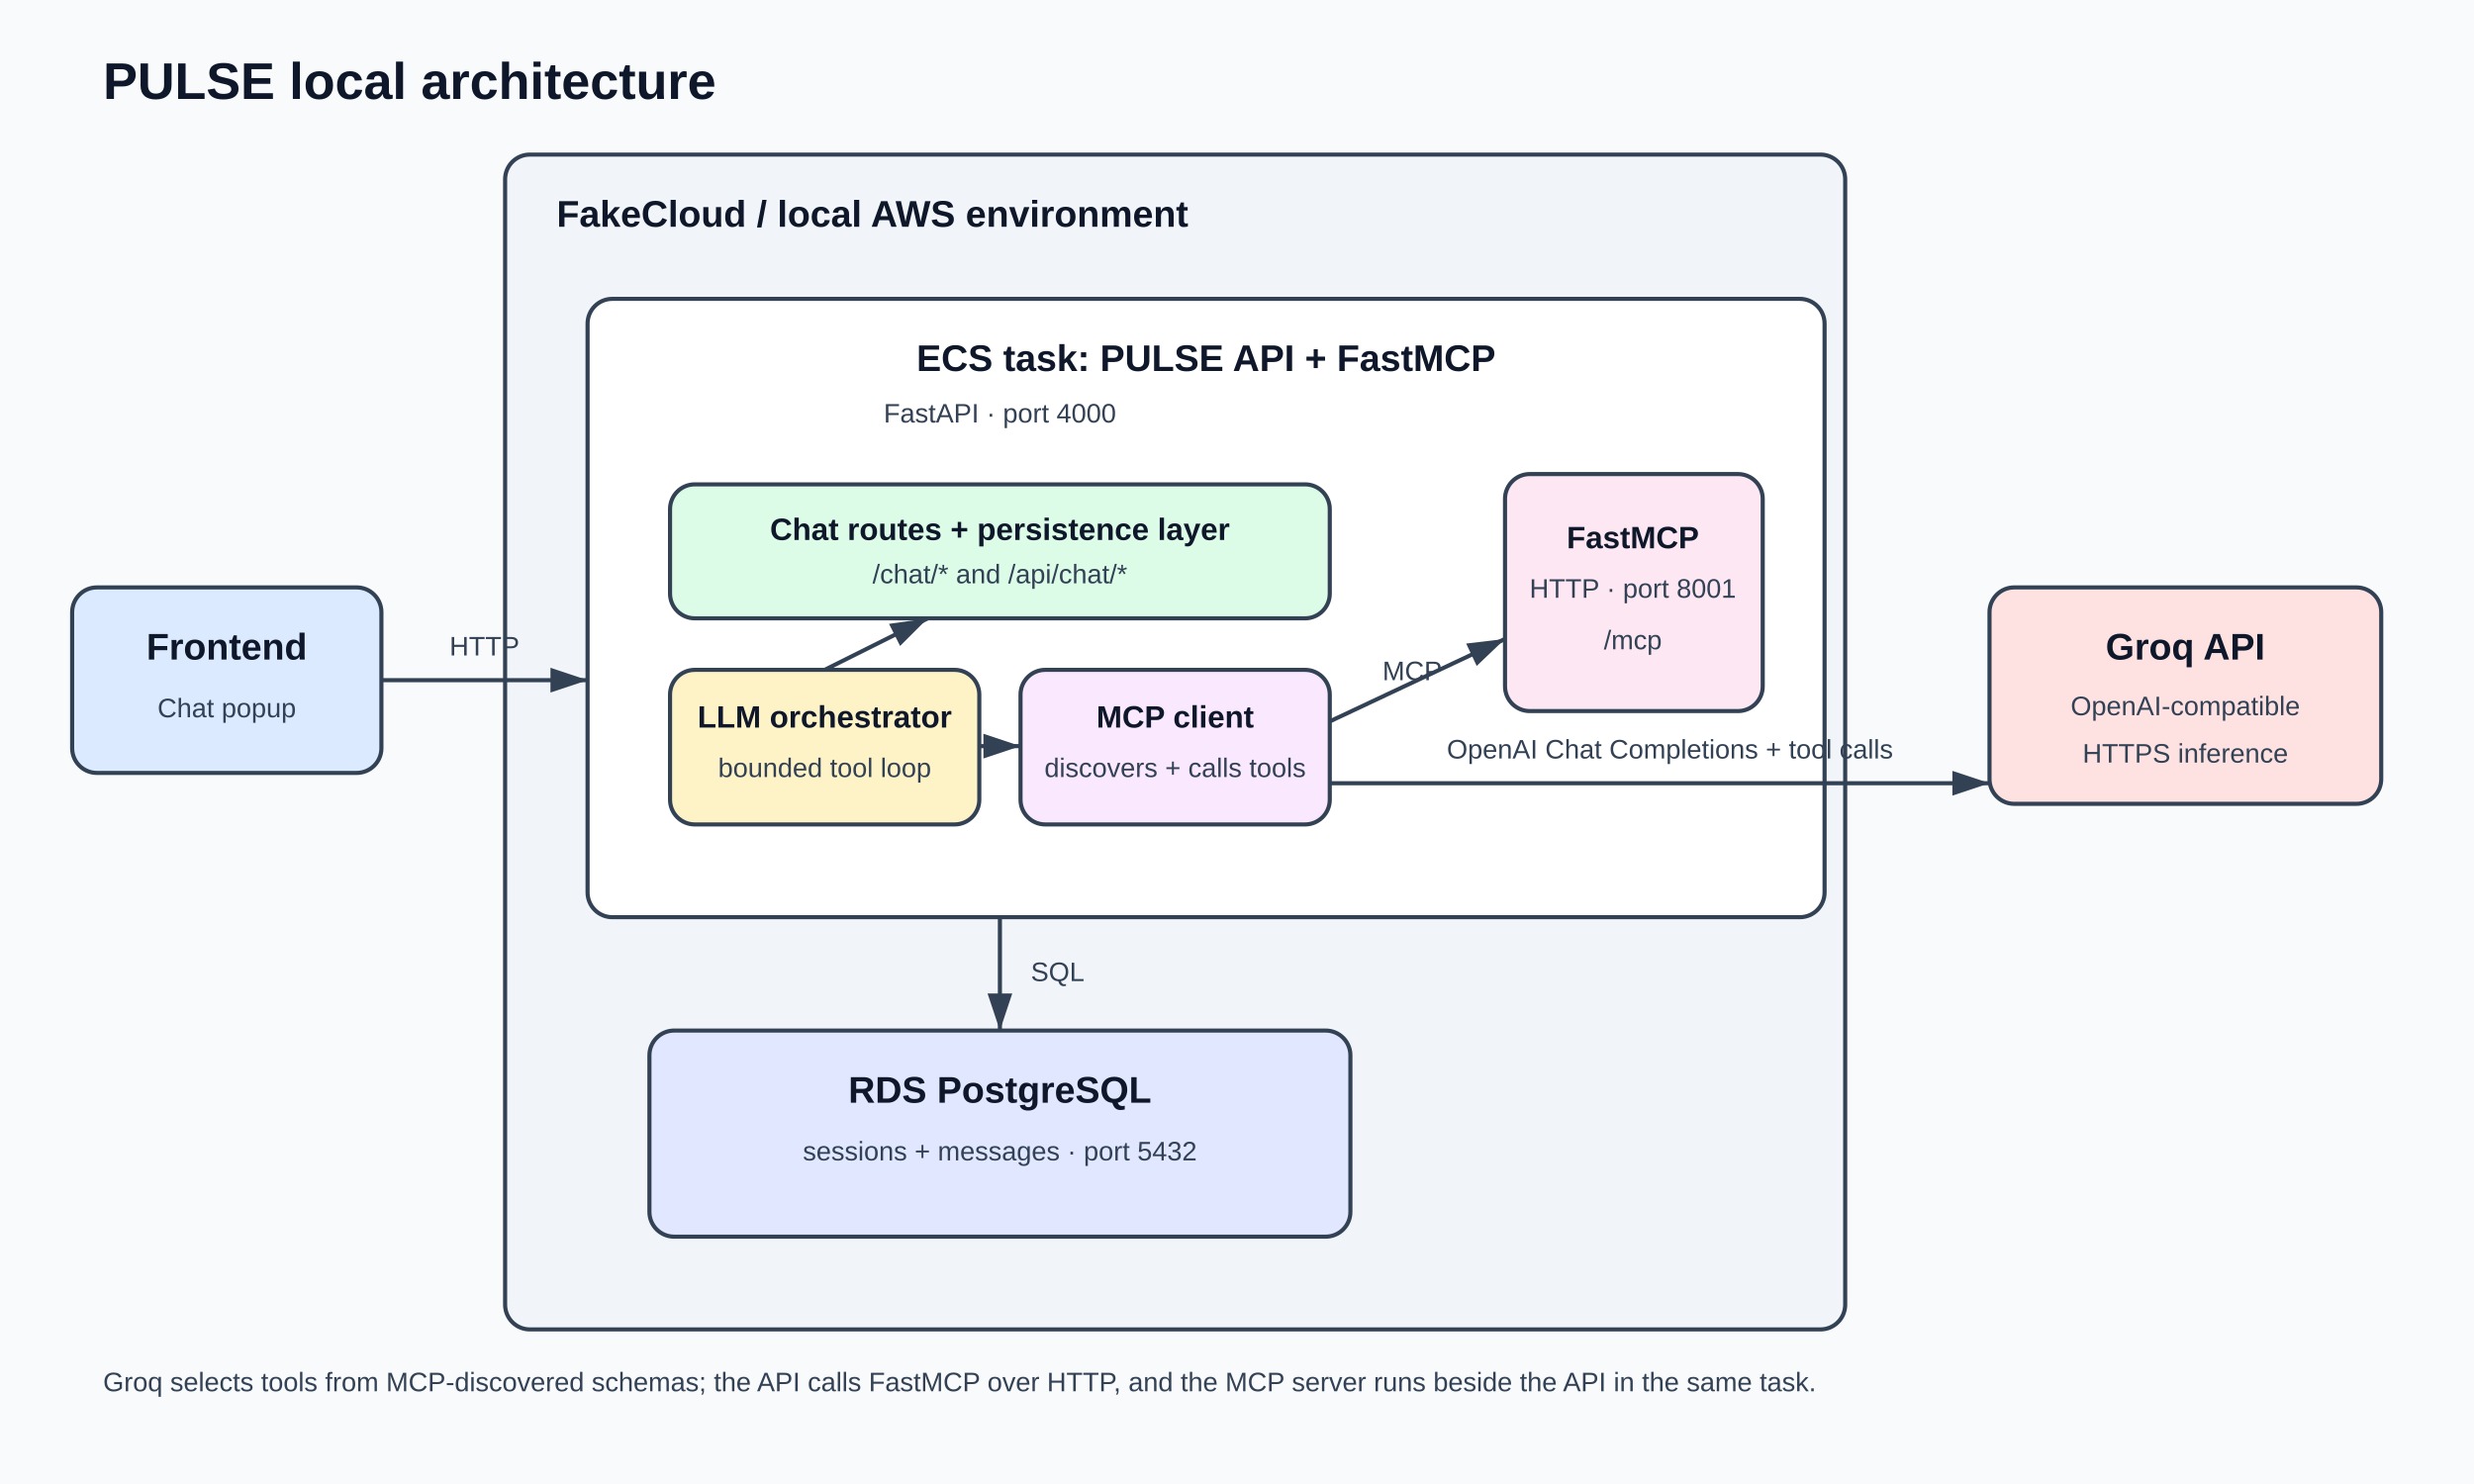
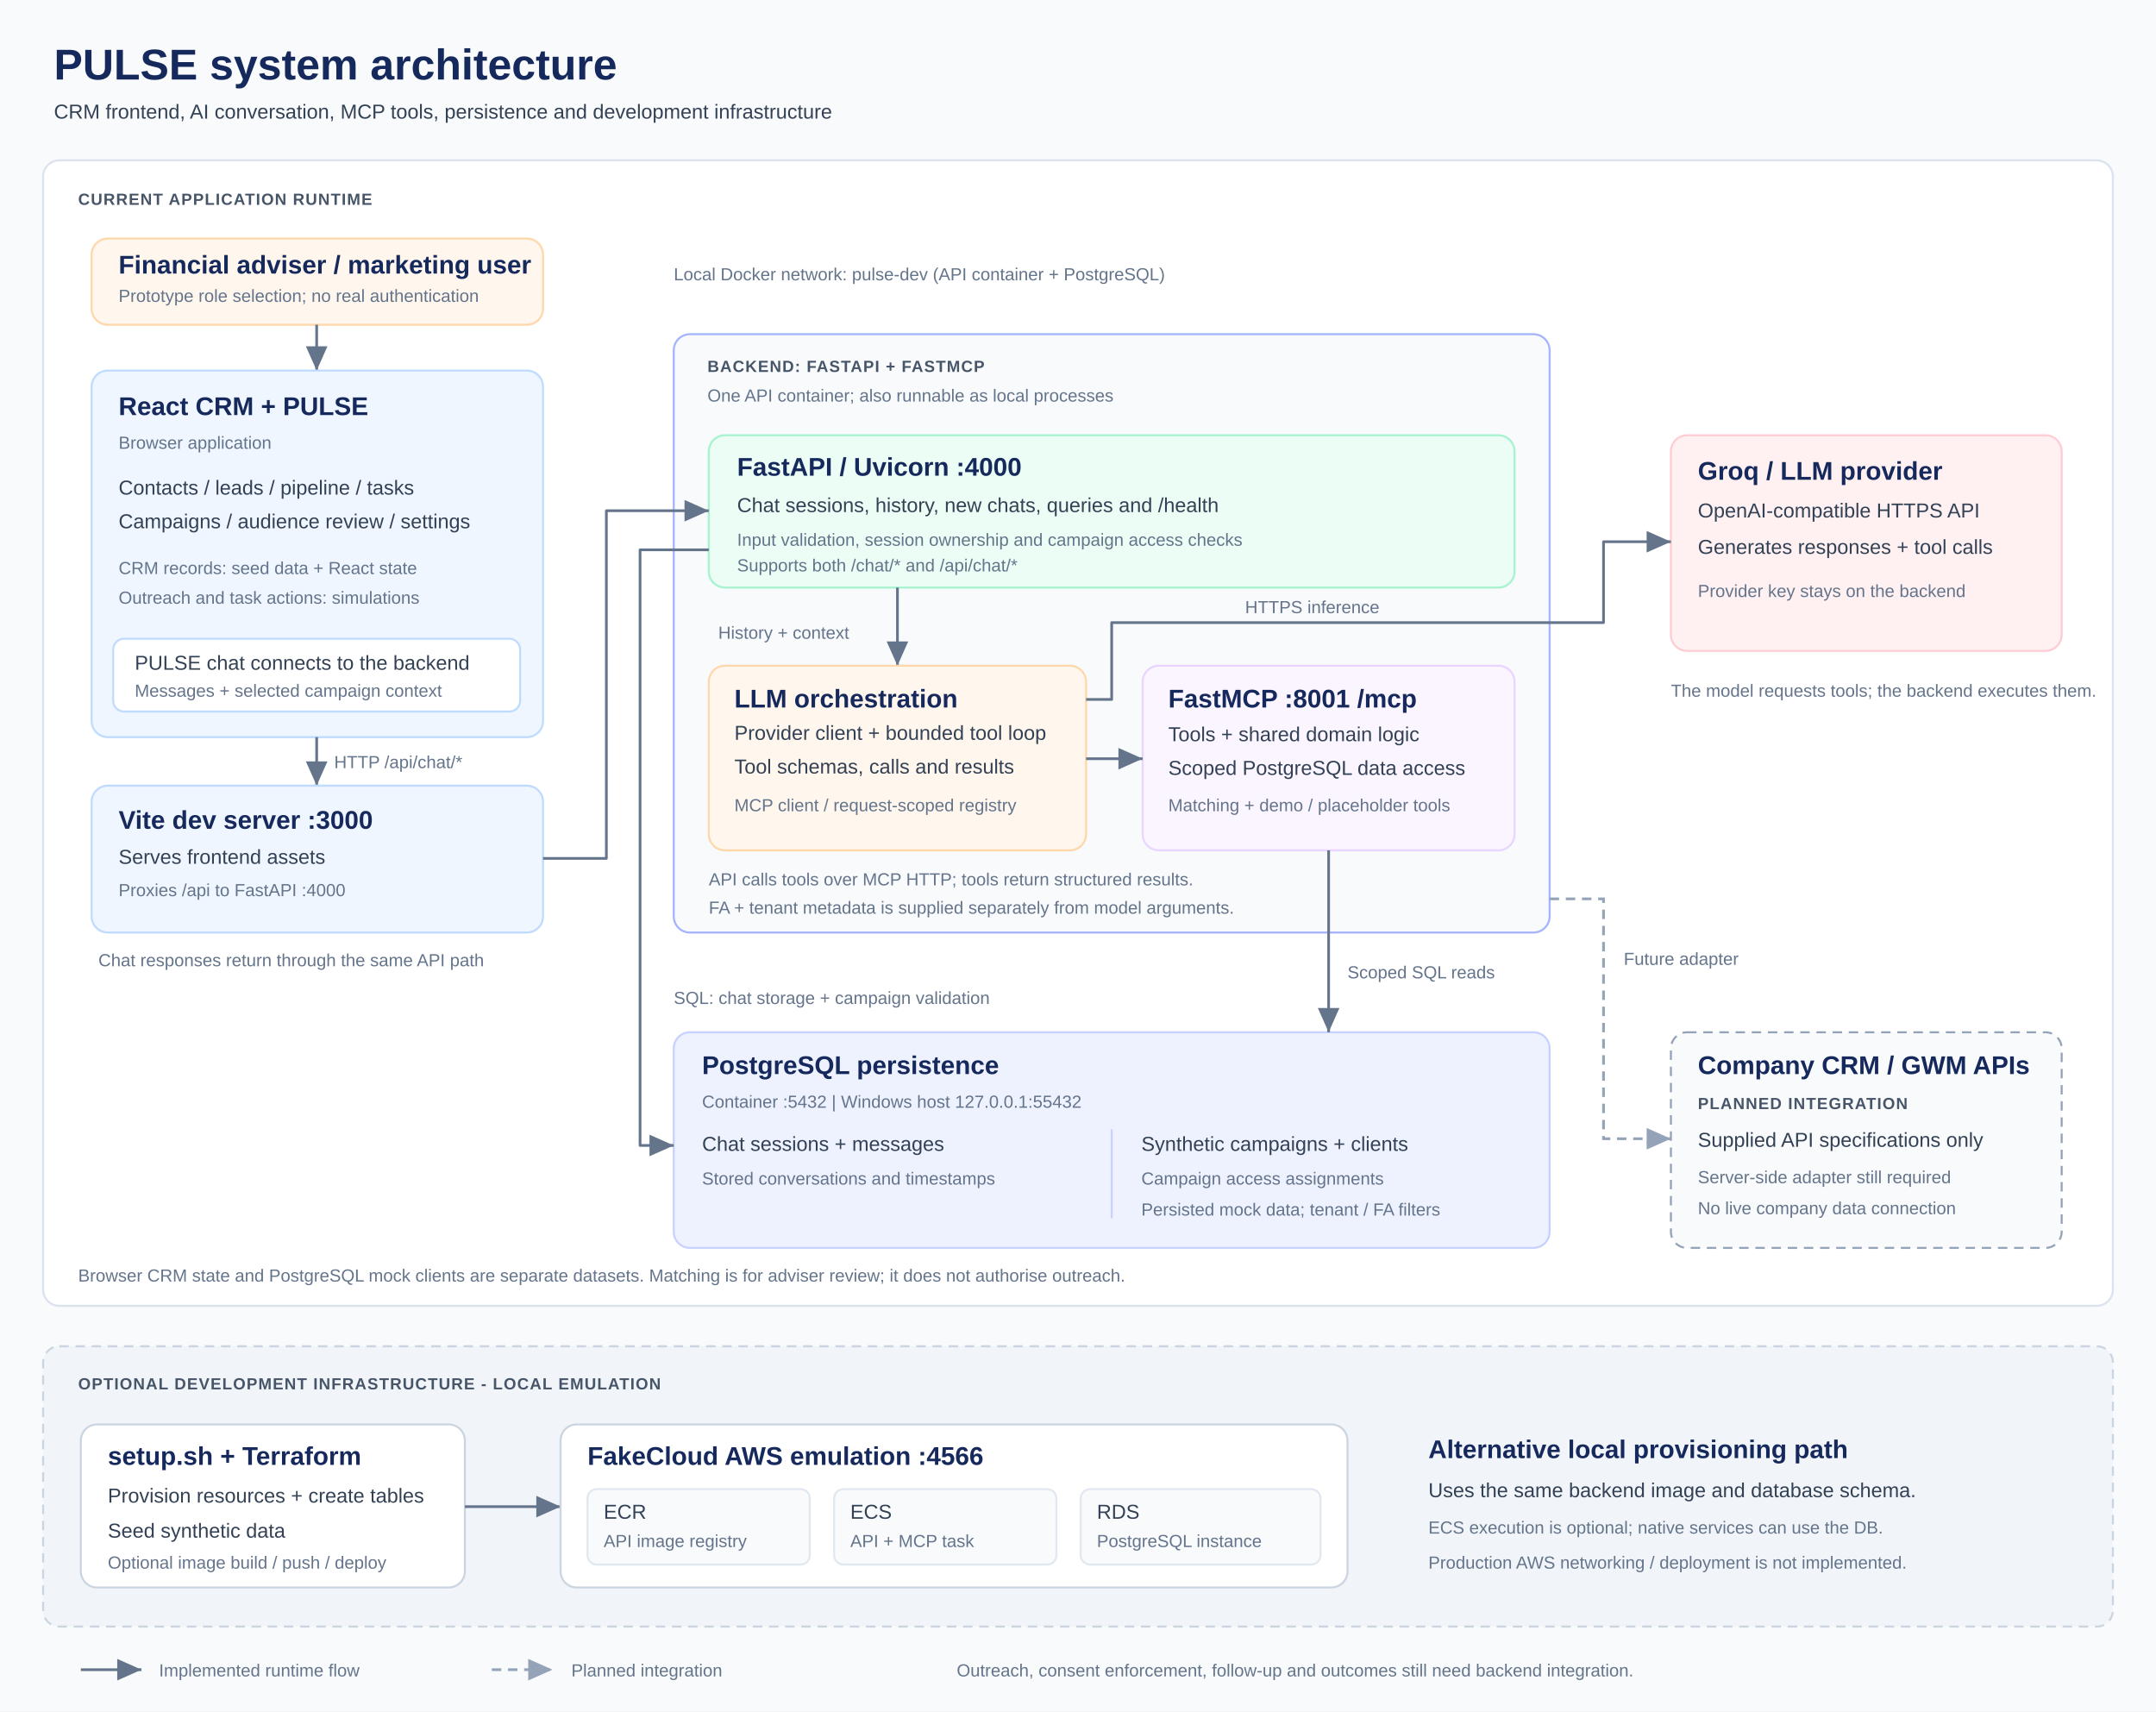
- <svg xmlns="http://www.w3.org/2000/svg" width="1200" height="720" viewBox="0 0 1200 720">
+ <svg xmlns="http://www.w3.org/2000/svg" width="1600" height="1270" viewBox="0 0 1600 1270" role="img" aria-labelledby="diagram-title diagram-description">
  <defs>
-     <marker id="arrow" markerWidth="10" markerHeight="10" refX="9" refY="3" orient="auto" markerUnits="strokeWidth">
-       <path d="M0,0 L0,6 L9,3 z" fill="#334155" />
+     <marker id="arrow" markerWidth="10" markerHeight="10" refX="9" refY="4" orient="auto">
+       <path d="M0,0 L0,8 L9,4 z" fill="#64748b" />
+     </marker>
+     <marker id="planned-arrow" markerWidth="10" markerHeight="10" refX="9" refY="4" orient="auto">
+       <path d="M0,0 L0,8 L9,4 z" fill="#94a3b8" />
    </marker>
    <style>
-       .title { font: 700 25px Arial, sans-serif; fill: #0f172a; }
-       .heading { font: 700 18px Arial, sans-serif; fill: #0f172a; }
-       .label { font: 600 15px Arial, sans-serif; fill: #0f172a; }
-       .small { font: 13px Arial, sans-serif; fill: #334155; }
-       .box { stroke: #334155; stroke-width: 2; rx: 12; }
-       .arrow { stroke: #334155; stroke-width: 2; fill: none; marker-end: url(#arrow); }
+       text { font-family: Arial, Helvetica, sans-serif; }
+       .title { font-size: 32px; font-weight: 700; fill: #16295c; }
+       .section { font-size: 18px; font-weight: 700; fill: #16295c; }
+       .heading { font-size: 19px; font-weight: 700; fill: #16295c; }
+       .label { font-size: 15px; fill: #334155; }
+       .small { font-size: 13px; fill: #64748b; }
+       .badge { font-size: 12px; font-weight: 700; fill: #475569; letter-spacing: 0.7px; }
+       .arrow { fill: none; stroke: #64748b; stroke-width: 2; stroke-linejoin: round; marker-end: url(#arrow); }
+       .planned { fill: none; stroke: #94a3b8; stroke-width: 2; stroke-dasharray: 7 5; marker-end: url(#planned-arrow); }
    </style>
  </defs>
-   <rect width="1200" height="720" fill="#f8fafc" />
-   <text x="50" y="48" class="title">PULSE local architecture</text>
-   <rect x="35" y="285" width="150" height="90" class="box" fill="#dbeafe" />
-   <text x="110" y="320" text-anchor="middle" class="heading">Frontend</text>
-   <text x="110" y="348" text-anchor="middle" class="small">Chat popup</text>
-   <rect x="245" y="75" width="650" height="570" class="box" fill="#f1f5f9" />
-   <text x="270" y="110" class="heading">FakeCloud / local AWS environment</text>
-   <rect x="285" y="145" width="600" height="300" class="box" fill="#ffffff" />
-   <text x="585" y="180" text-anchor="middle" class="heading">ECS task: PULSE API + FastMCP</text>
-   <text x="485" y="205" text-anchor="middle" class="small">FastAPI · port 4000</text>
-   <rect x="325" y="235" width="320" height="65" class="box" fill="#dcfce7" />
-   <text x="485" y="262" text-anchor="middle" class="label">Chat routes + persistence layer</text>
-   <text x="485" y="283" text-anchor="middle" class="small">/chat/* and /api/chat/*</text>
-   <rect x="325" y="325" width="150" height="75" class="box" fill="#fef3c7" />
-   <text x="400" y="353" text-anchor="middle" class="label">LLM orchestrator</text>
-   <text x="400" y="377" text-anchor="middle" class="small">bounded tool loop</text>
-   <rect x="495" y="325" width="150" height="75" class="box" fill="#fae8ff" />
-   <text x="570" y="353" text-anchor="middle" class="label">MCP client</text>
-   <text x="570" y="377" text-anchor="middle" class="small">discovers + calls tools</text>
-   <rect x="315" y="500" width="340" height="100" class="box" fill="#e0e7ff" />
-   <text x="485" y="535" text-anchor="middle" class="heading">RDS PostgreSQL</text>
-   <text x="485" y="563" text-anchor="middle" class="small">sessions + messages · port 5432</text>
-   <rect x="730" y="230" width="125" height="115" class="box" fill="#fce7f3" />
-   <text x="792" y="266" text-anchor="middle" class="label">FastMCP</text>
-   <text x="792" y="290" text-anchor="middle" class="small">HTTP · port 8001</text>
-   <text x="792" y="315" text-anchor="middle" class="small">/mcp</text>
-   <rect x="965" y="285" width="190" height="105" class="box" fill="#fee2e2" />
-   <text x="1060" y="320" text-anchor="middle" class="heading">Groq API</text>
-   <text x="1060" y="347" text-anchor="middle" class="small">OpenAI-compatible</text>
-   <text x="1060" y="370" text-anchor="middle" class="small">HTTPS inference</text>
-   <path d="M185 330 L285 330" class="arrow" />
-   <text x="235" y="318" text-anchor="middle" class="small">HTTP</text>
-   <path d="M400 325 L450 300" class="arrow" />
-   <path d="M475 362 L495 362" class="arrow" />
-   <path d="M485 445 L485 500" class="arrow" />
-   <text x="500" y="476" class="small">SQL</text>
-   <path d="M645 350 L730 310" class="arrow" />
-   <text x="685" y="330" text-anchor="middle" class="small">MCP</text>
-   <path d="M645 380 L965 380" class="arrow" />
-   <text x="810" y="368" text-anchor="middle" class="small">OpenAI Chat Completions + tool calls</text>
-   <text x="50" y="675" class="small">Groq selects tools from MCP-discovered schemas; the API calls FastMCP over HTTP, and the MCP server runs beside the API in the same task.</text>
+   <rect width="1600" height="1270" fill="#f8fafc" />
+   <text x="40" y="59" class="title">PULSE system architecture</text>
+   <text x="40" y="88" class="label">CRM frontend, AI conversation, MCP tools, persistence and development infrastructure</text>
+   <rect x="32" y="119" width="1536" height="850" rx="12" fill="#fff" stroke="#dbe3ee" stroke-width="1.5" />
+   <text x="58" y="152" class="badge">CURRENT APPLICATION RUNTIME</text>
+   <text x="500" y="208" class="small">Local Docker network: pulse-dev (API container + PostgreSQL)</text>
+   <rect x="68" y="177" width="335" height="64" rx="12" fill="#fff7ed" stroke="#fed7aa" stroke-width="1.5" />
+   <text x="88" y="203" class="heading">Financial adviser / marketing user</text>
+   <text x="88" y="224" class="small">Prototype role selection; no real authentication</text>
+   <path d="M235 241 L235 275" class="arrow" />
+   <rect x="68" y="275" width="335" height="272" rx="12" fill="#eff6ff" stroke="#bfdbfe" stroke-width="1.5" />
+   <text x="88" y="308" class="heading">React CRM + PULSE</text>
+   <text x="88" y="333" class="small">Browser application</text>
+   <text x="88" y="367" class="label">Contacts / leads / pipeline / tasks</text>
+   <text x="88" y="392" class="label">Campaigns / audience review / settings</text>
+   <text x="88" y="426" class="small">CRM records: seed data + React state</text>
+   <text x="88" y="448" class="small">Outreach and task actions: simulations</text>
+   <rect x="84" y="474" width="302" height="54" rx="8" fill="#fff" stroke="#bfdbfe" stroke-width="1.5" />
+   <text x="100" y="497" class="label">PULSE chat connects to the backend</text>
+   <text x="100" y="517" class="small">Messages + selected campaign context</text>
+   <path d="M235 547 L235 583" class="arrow" />
+   <text x="248" y="570" class="small">HTTP /api/chat/*</text>
+   <rect x="68" y="583" width="335" height="109" rx="12" fill="#eff6ff" stroke="#bfdbfe" stroke-width="1.5" />
+   <text x="88" y="615" class="heading">Vite dev server :3000</text>
+   <text x="88" y="641" class="label">Serves frontend assets</text>
+   <text x="88" y="665" class="small">Proxies /api to FastAPI :4000</text>
+   <rect x="500" y="248" width="650" height="444" rx="12" fill="#f8fafc" stroke="#a5b4fc" stroke-width="1.5" />
+   <text x="525" y="276" class="badge">BACKEND: FASTAPI + FASTMCP</text>
+   <text x="525" y="298" class="small">One API container; also runnable as local processes</text>
+   <rect x="526" y="323" width="598" height="113" rx="12" fill="#ecfdf5" stroke="#a7f3d0" stroke-width="1.5" />
+   <text x="547" y="353" class="heading">FastAPI / Uvicorn :4000</text>
+   <text x="547" y="380" class="label">Chat sessions, history, new chats, queries and /health</text>
+   <text x="547" y="405" class="small">Input validation, session ownership and campaign access checks</text>
+   <text x="547" y="424" class="small">Supports both /chat/* and /api/chat/*</text>
+   <path d="M403 637 L450 637 L450 379 L526 379" class="arrow" />
+   <text x="73" y="717" class="small">Chat responses return through the same API path</text>
+   <path d="M666 436 L666 494" class="arrow" />
+   <text x="533" y="474" class="small">History + context</text>
+   <rect x="526" y="494" width="280" height="137" rx="12" fill="#fff7ed" stroke="#fed7aa" stroke-width="1.5" />
+   <text x="545" y="525" class="heading">LLM orchestration</text>
+   <text x="545" y="549" class="label">Provider client + bounded tool loop</text>
+   <text x="545" y="574" class="label">Tool schemas, calls and results</text>
+   <text x="545" y="602" class="small">MCP client / request-scoped registry</text>
+   <rect x="848" y="494" width="276" height="137" rx="12" fill="#faf5ff" stroke="#e9d5ff" stroke-width="1.5" />
+   <text x="867" y="525" class="heading">FastMCP :8001 /mcp</text>
+   <text x="867" y="550" class="label">Tools + shared domain logic</text>
+   <text x="867" y="575" class="label">Scoped PostgreSQL data access</text>
+   <text x="867" y="602" class="small">Matching + demo / placeholder tools</text>
+   <path d="M806 563 L848 563" class="arrow" />
+   <text x="526" y="657" class="small">API calls tools over MCP HTTP; tools return structured results.</text>
+   <text x="526" y="678" class="small">FA + tenant metadata is supplied separately from model arguments.</text>
+   <rect x="1240" y="323" width="290" height="160" rx="12" fill="#fff1f2" stroke="#fecdd3" stroke-width="1.5" />
+   <text x="1260" y="356" class="heading">Groq / LLM provider</text>
+   <text x="1260" y="384" class="label">OpenAI-compatible HTTPS API</text>
+   <text x="1260" y="411" class="label">Generates responses + tool calls</text>
+   <text x="1260" y="443" class="small">Provider key stays on the backend</text>
+   <path d="M806 519 L825 519 L825 462 L1190 462 L1190 402 L1240 402" class="arrow" />
+   <text x="924" y="455" class="small">HTTPS inference</text>
+   <text x="1240" y="517" class="small">The model requests tools; the backend executes them.</text>
+   <rect x="500" y="766" width="650" height="160" rx="12" fill="#eef2ff" stroke="#c7d2fe" stroke-width="1.5" />
+   <text x="521" y="797" class="heading">PostgreSQL persistence</text>
+   <text x="521" y="822" class="small">Container :5432 | Windows host 127.0.0.1:55432</text>
+   <path d="M825 838 L825 904" stroke="#c7d2fe" stroke-width="1.5" />
+   <text x="521" y="854" class="label">Chat sessions + messages</text>
+   <text x="521" y="879" class="small">Stored conversations and timestamps</text>
+   <text x="847" y="854" class="label">Synthetic campaigns + clients</text>
+   <text x="847" y="879" class="small">Campaign access assignments</text>
+   <text x="847" y="902" class="small">Persisted mock data; tenant / FA filters</text>
+   <path d="M526 408 L475 408 L475 850 L500 850" class="arrow" />
+   <text x="500" y="745" class="small">SQL: chat storage + campaign validation</text>
+   <path d="M986 631 L986 766" class="arrow" />
+   <text x="1000" y="726" class="small">Scoped SQL reads</text>
+   <rect x="1240" y="766" width="290" height="160" rx="12" fill="#f8fafc" stroke="#94a3b8" stroke-width="1.5" stroke-dasharray="7 5" />
+   <text x="1260" y="797" class="heading">Company CRM / GWM APIs</text>
+   <text x="1260" y="823" class="badge">PLANNED INTEGRATION</text>
+   <text x="1260" y="851" class="label">Supplied API specifications only</text>
+   <text x="1260" y="878" class="small">Server-side adapter still required</text>
+   <text x="1260" y="901" class="small">No live company data connection</text>
+   <path d="M1150 667 L1190 667 L1190 845 L1240 845" class="planned" />
+   <text x="1205" y="716" class="small">Future adapter</text>
+   <text x="58" y="951" class="small">Browser CRM state and PostgreSQL mock clients are separate datasets. Matching is for adviser review; it does not authorise outreach.</text>
+   <rect x="32" y="999" width="1536" height="208" rx="12" fill="#f1f5f9" stroke="#cbd5e1" stroke-width="1.5" stroke-dasharray="7 5" />
+   <text x="58" y="1031" class="badge">OPTIONAL DEVELOPMENT INFRASTRUCTURE - LOCAL EMULATION</text>
+   <rect x="60" y="1057" width="285" height="121" rx="12" fill="#fff" stroke="#cbd5e1" stroke-width="1.5" />
+   <text x="80" y="1087" class="heading">setup.sh + Terraform</text>
+   <text x="80" y="1115" class="label">Provision resources + create tables</text>
+   <text x="80" y="1141" class="label">Seed synthetic data</text>
+   <text x="80" y="1164" class="small">Optional image build / push / deploy</text>
+   <path d="M345 1118 L416 1118" class="arrow" />
+   <rect x="416" y="1057" width="584" height="121" rx="12" fill="#fff" stroke="#cbd5e1" stroke-width="1.5" />
+   <text x="436" y="1087" class="heading">FakeCloud AWS emulation :4566</text>
+   <rect x="436" y="1105" width="165" height="56" rx="7" fill="#f8fafc" stroke="#e2e8f0" stroke-width="1.5" />
+   <text x="448" y="1127" class="label">ECR</text>
+   <text x="448" y="1148" class="small">API image registry</text>
+   <rect x="619" y="1105" width="165" height="56" rx="7" fill="#f8fafc" stroke="#e2e8f0" stroke-width="1.5" />
+   <text x="631" y="1127" class="label">ECS</text>
+   <text x="631" y="1148" class="small">API + MCP task</text>
+   <rect x="802" y="1105" width="178" height="56" rx="7" fill="#f8fafc" stroke="#e2e8f0" stroke-width="1.5" />
+   <text x="814" y="1127" class="label">RDS</text>
+   <text x="814" y="1148" class="small">PostgreSQL instance</text>
+   <text x="1060" y="1082" class="heading">Alternative local provisioning path</text>
+   <text x="1060" y="1111" class="label">Uses the same backend image and database schema.</text>
+   <text x="1060" y="1138" class="small">ECS execution is optional; native services can use the DB.</text>
+   <text x="1060" y="1164" class="small">Production AWS networking / deployment is not implemented.</text>
+   <path d="M60 1239 L105 1239" class="arrow" />
+   <text x="118" y="1244" class="small">Implemented runtime flow</text>
+   <path d="M365 1239 L410 1239" class="planned" />
+   <text x="424" y="1244" class="small">Planned integration</text>
+   <text x="710" y="1244" class="small">Outreach, consent enforcement, follow-up and outcomes still need backend integration.</text>
</svg>
